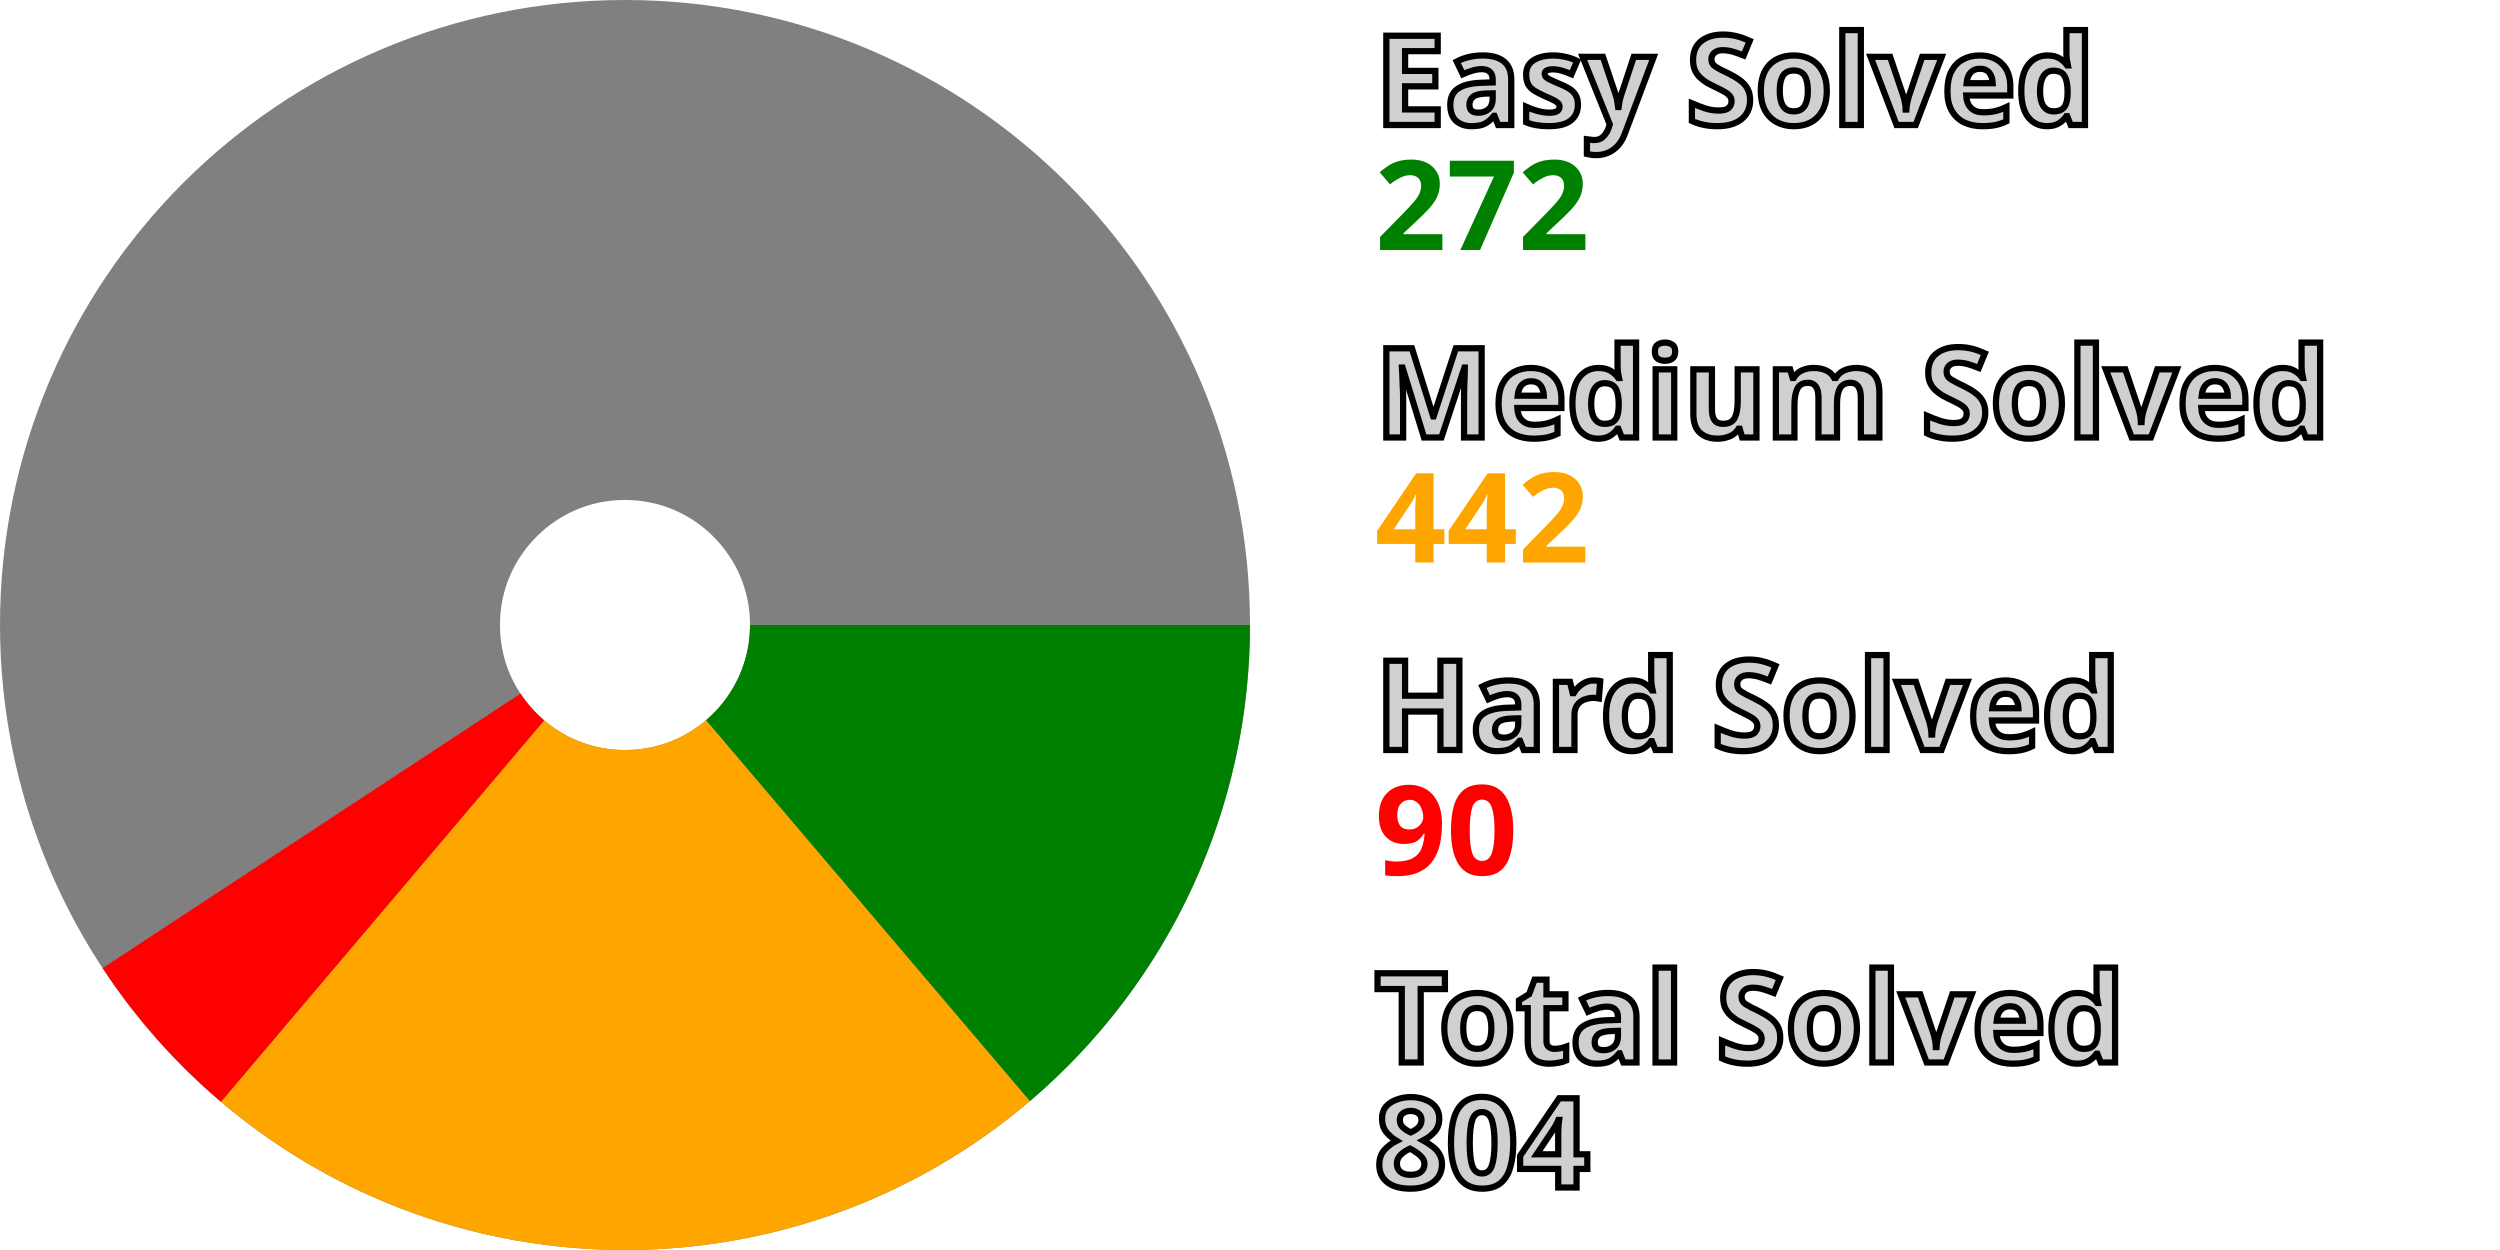
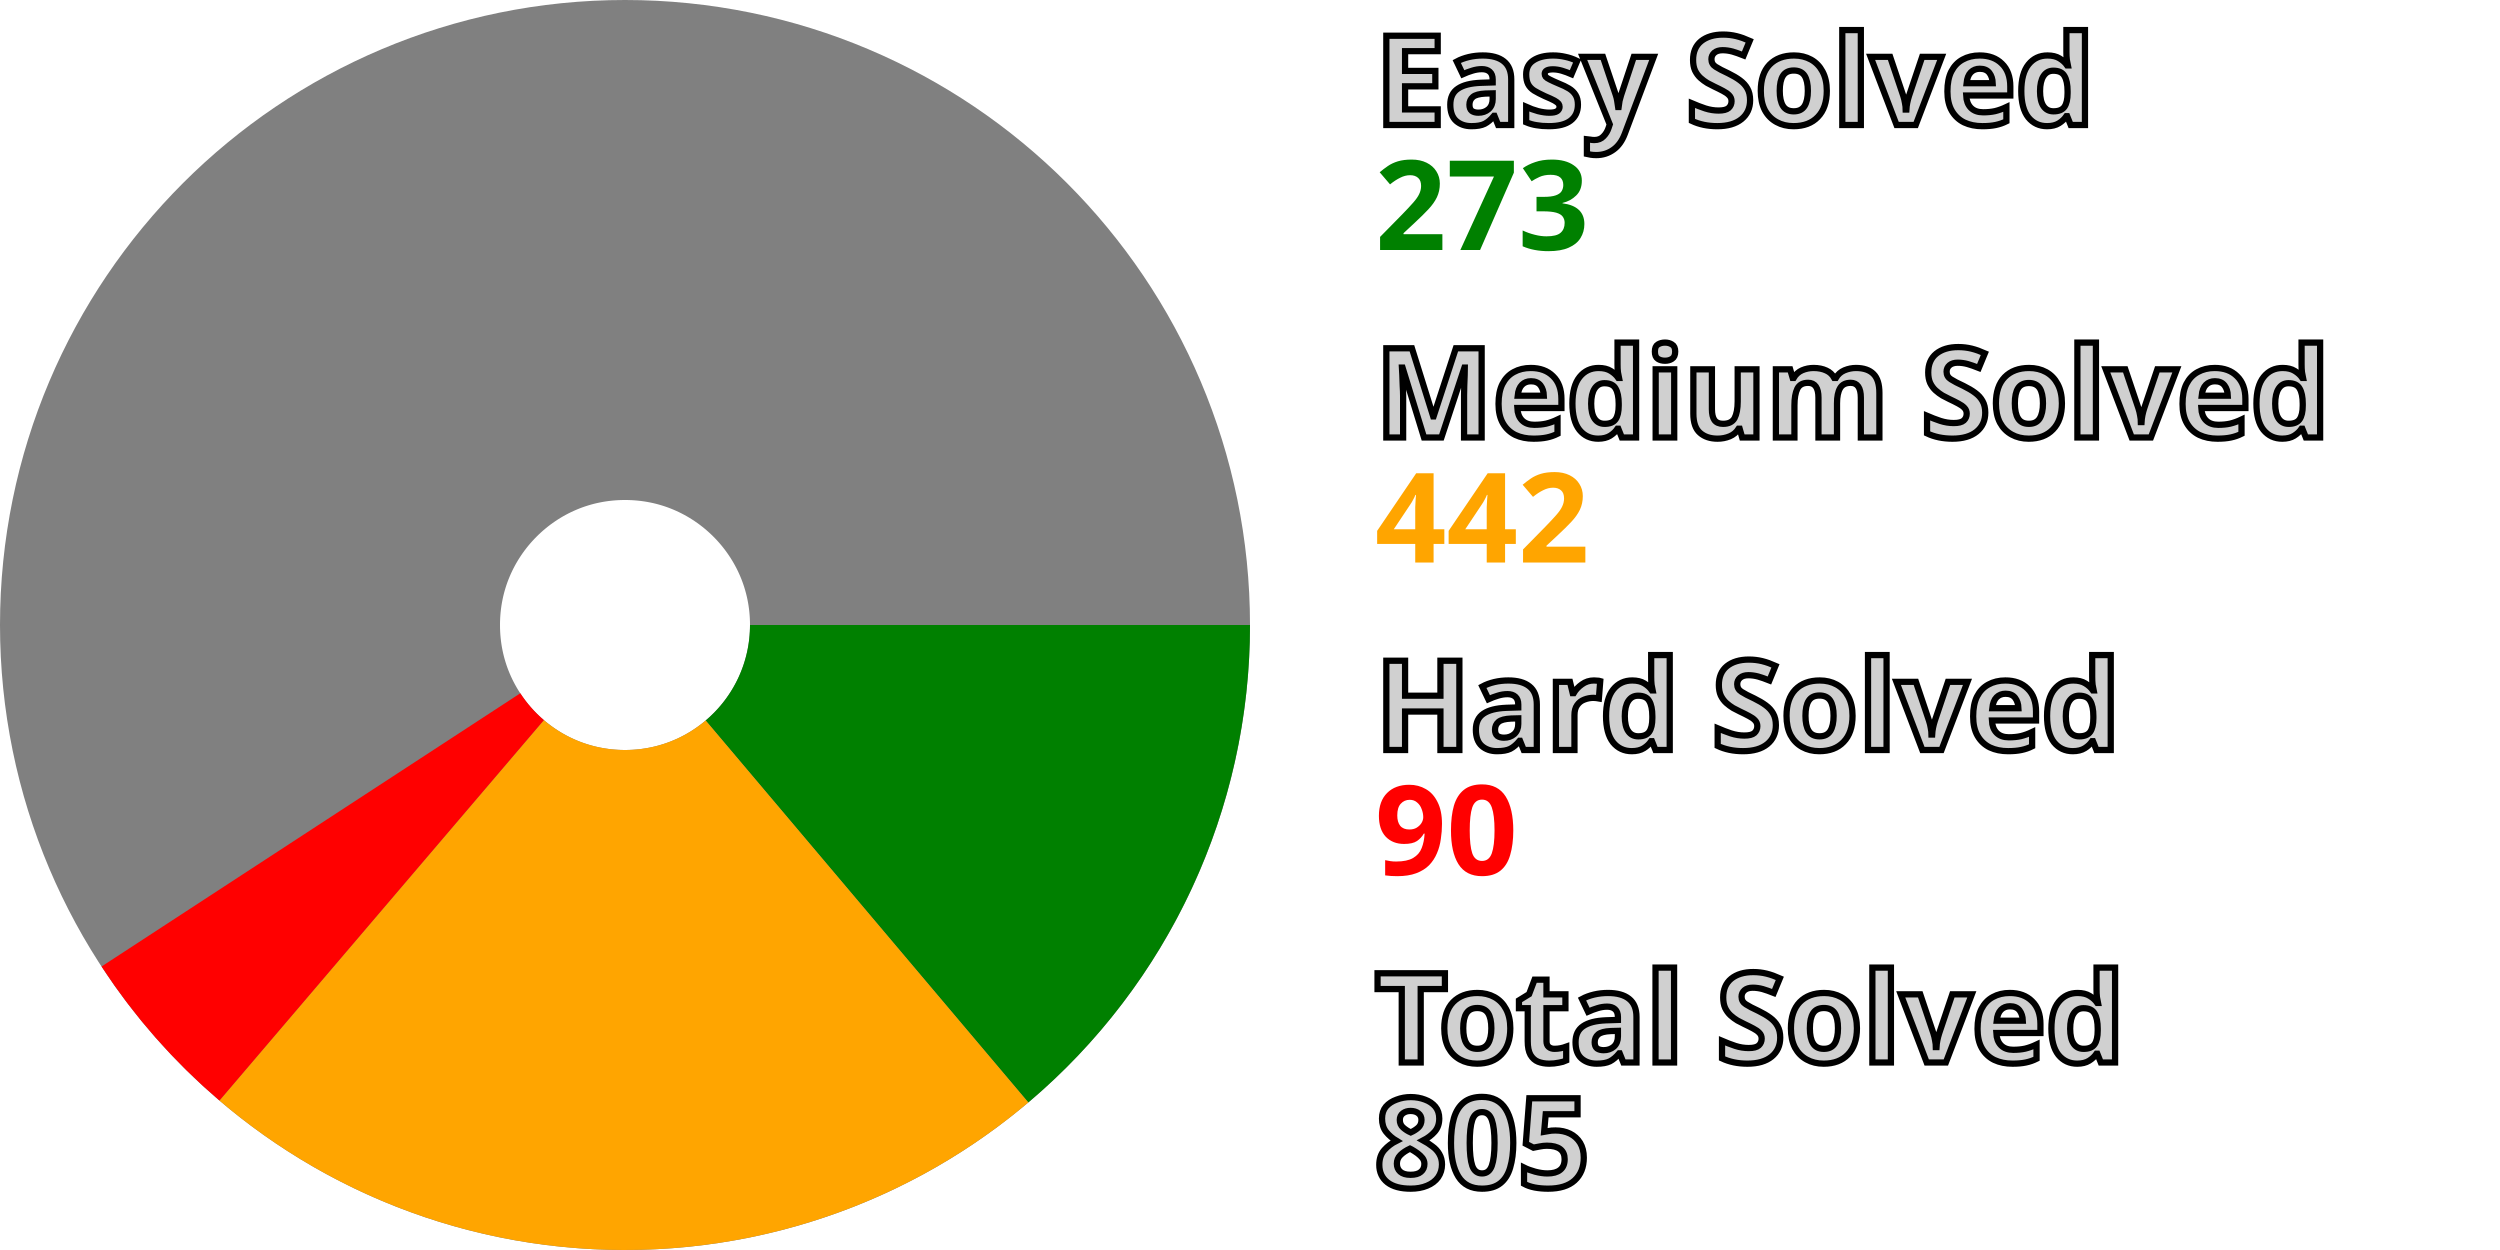
<svg xmlns="http://www.w3.org/2000/svg" width="200" height="100" viewBox="0 0 200 100" stroke-width="40" fill="none">
  <style>.small {font: bold 10px sans-serif; fill: #d0d0d0; stroke: black; stroke-width: 0.5px;}</style>
  <style>.esy {font: bold 10px sans-serif; fill: green;}</style>
  <style>.mdm {font: bold 10px sans-serif; fill: orange;}</style>
  <style>.hrd {font: bold 10px sans-serif; fill: red;}</style>
  <circle cx="50" cy="50" r="30.0" stroke="gray" />
-   <path d="M80.0 50 A 30.0 30.0, 0, 0, 1, 69.432 72.856" stroke="green" />
-   <path d="M69.432 72.856 A 30.0 30.0, 0, 0, 1, 30.605 72.887" stroke="orange" />
-   <path d="M30.605 72.887 A 30.0 30.0, 0, 0, 1, 24.926 66.47" stroke="red" />
+   <path d="M80.0 50 A 30.0 30.0, 0, 0, 1, 69.359 72.918" stroke="green" />
+   <path d="M69.359 72.918 A 30.0 30.0, 0, 0, 1, 30.532 72.825" stroke="orange" />
+   <path d="M30.532 72.825 A 30.0 30.0, 0, 0, 1, 24.873 66.391" stroke="red" />
  <text x="110.0" y="10.0" class="small">Easy Solved</text>
-   <text x="110.0" y="20.0" class="esy">272</text>
+   <text x="110.0" y="20.0" class="esy">273</text>
  <text x="110.0" y="35.0" class="small">Medium Solved</text>
  <text x="110.0" y="45.0" class="mdm">442</text>
  <text x="110.0" y="60.0" class="small">Hard Solved</text>
  <text x="110.0" y="70.0" class="hrd">90</text>
  <text x="110.0" y="85.0" class="small">Total Solved</text>
-   <text x="110.0" y="95.0" class="small">804</text>
+   <text x="110.0" y="95.0" class="small">805</text>
</svg>
